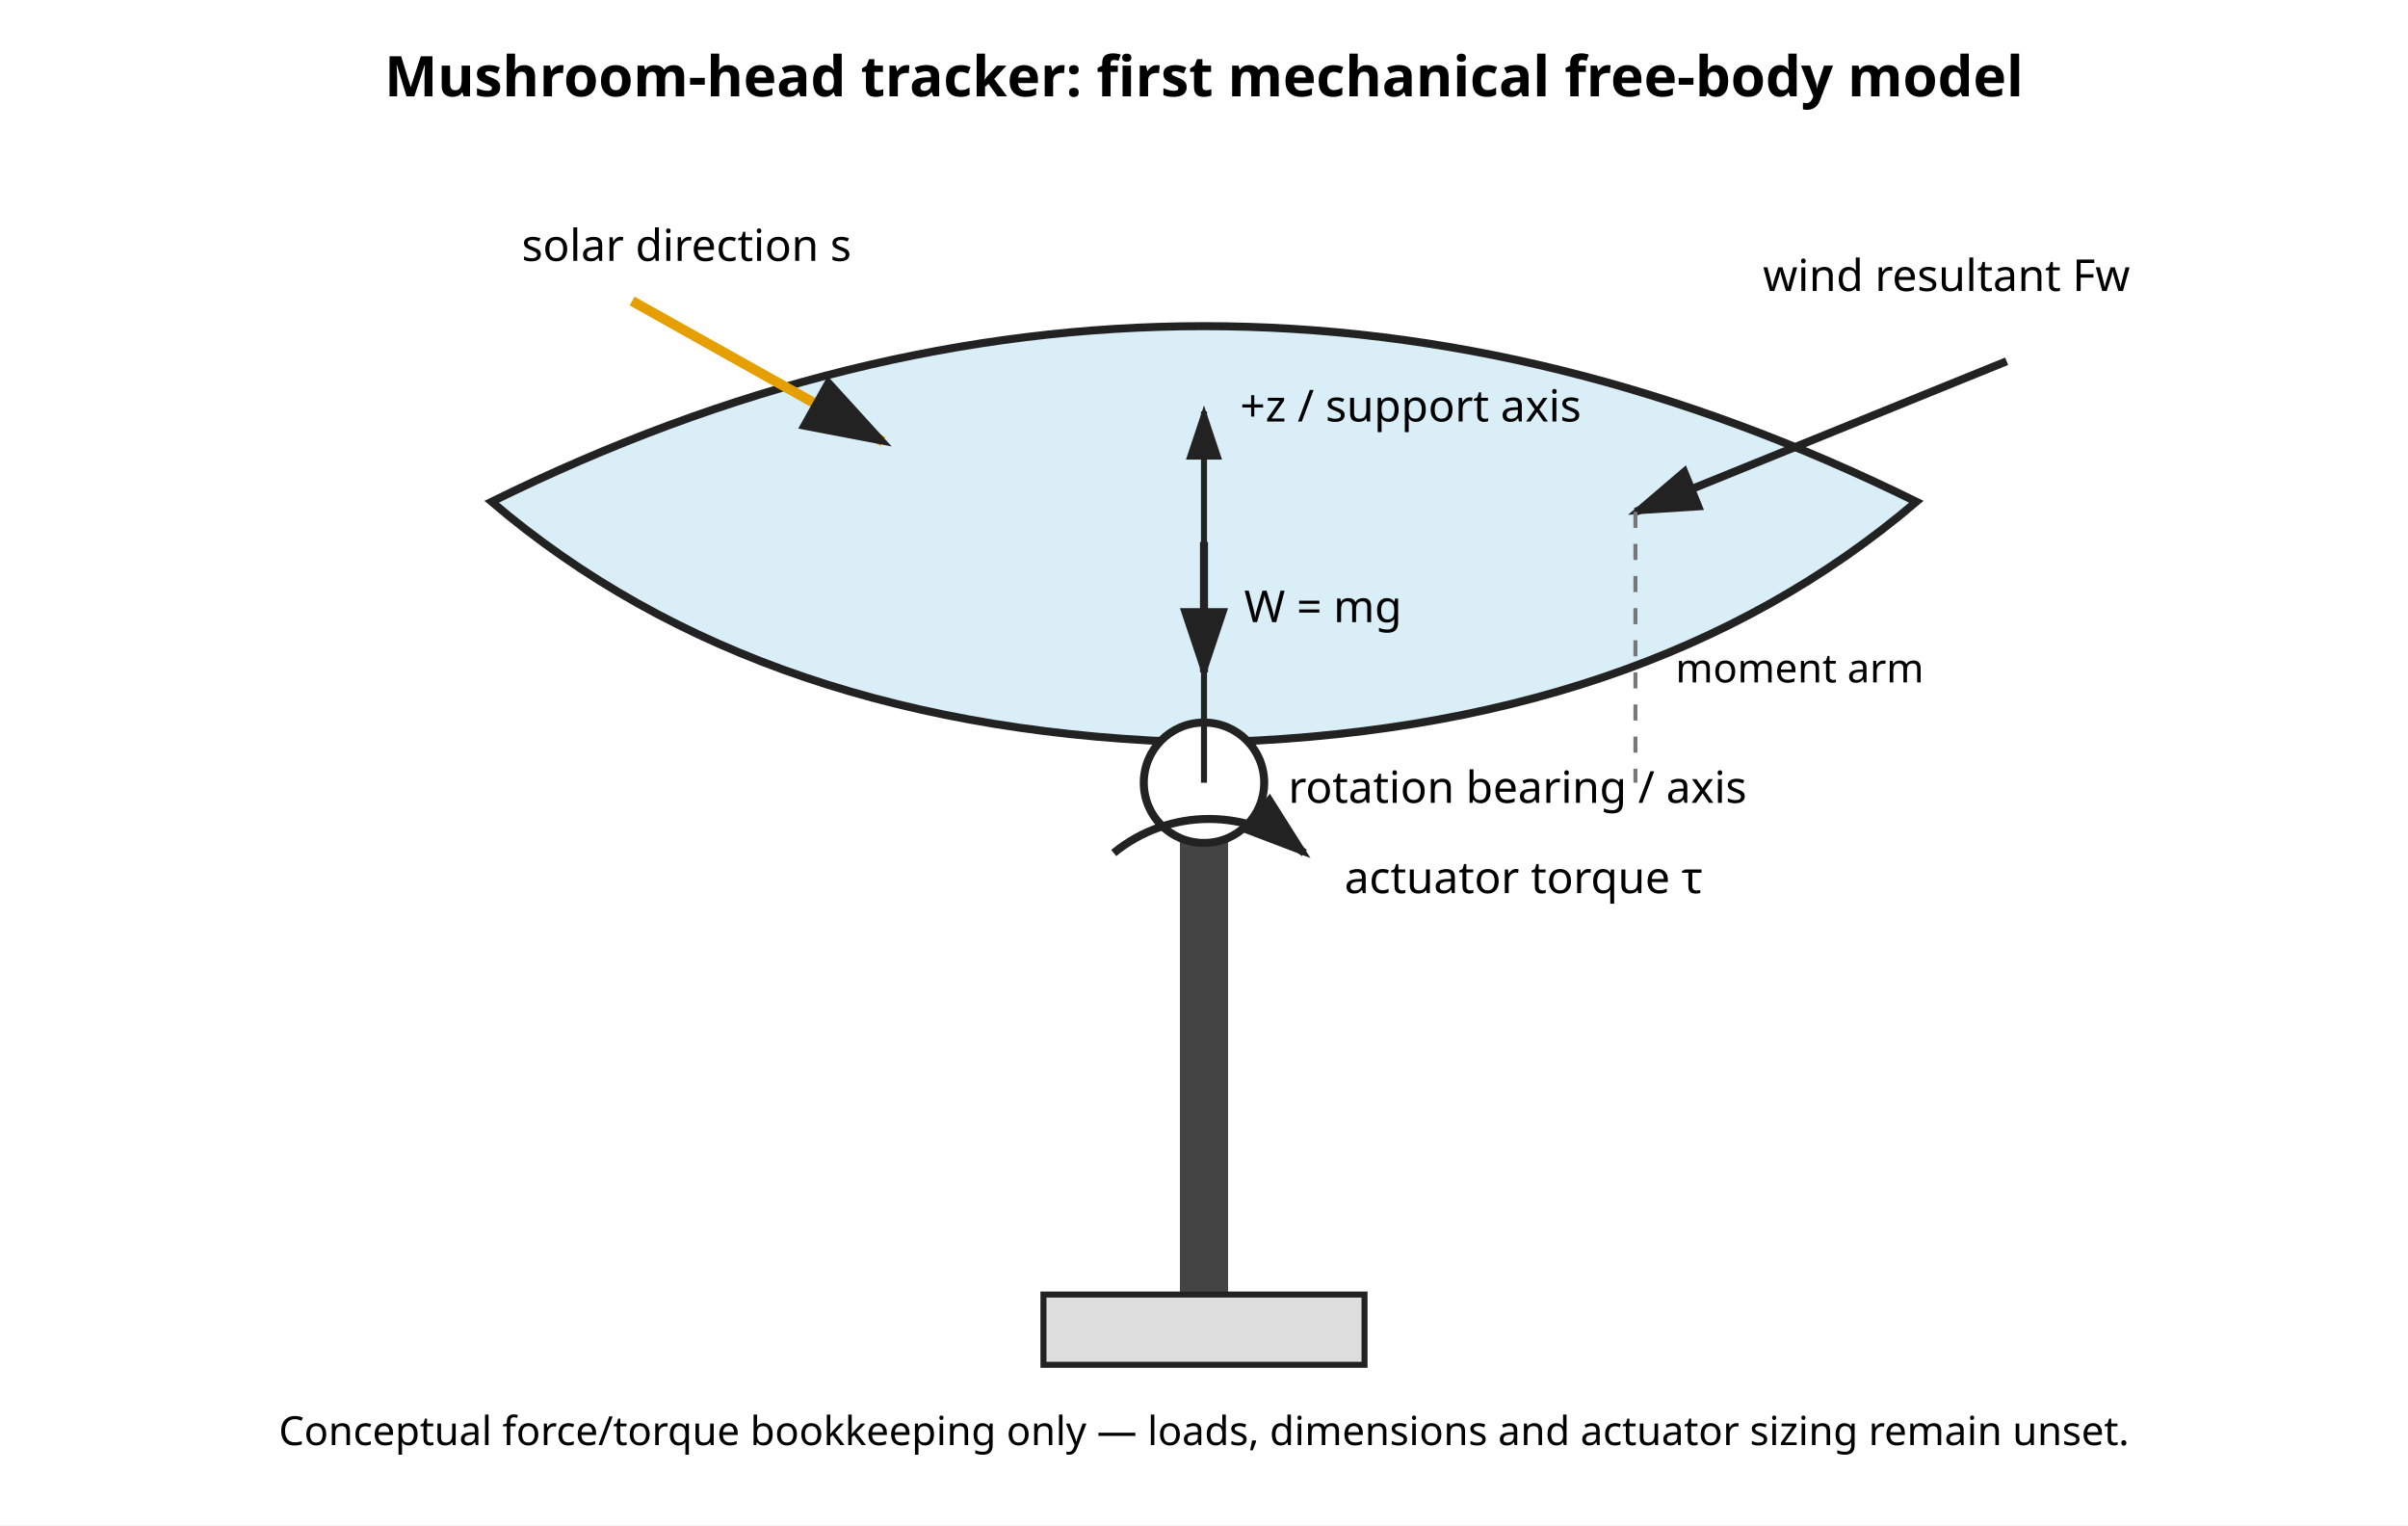
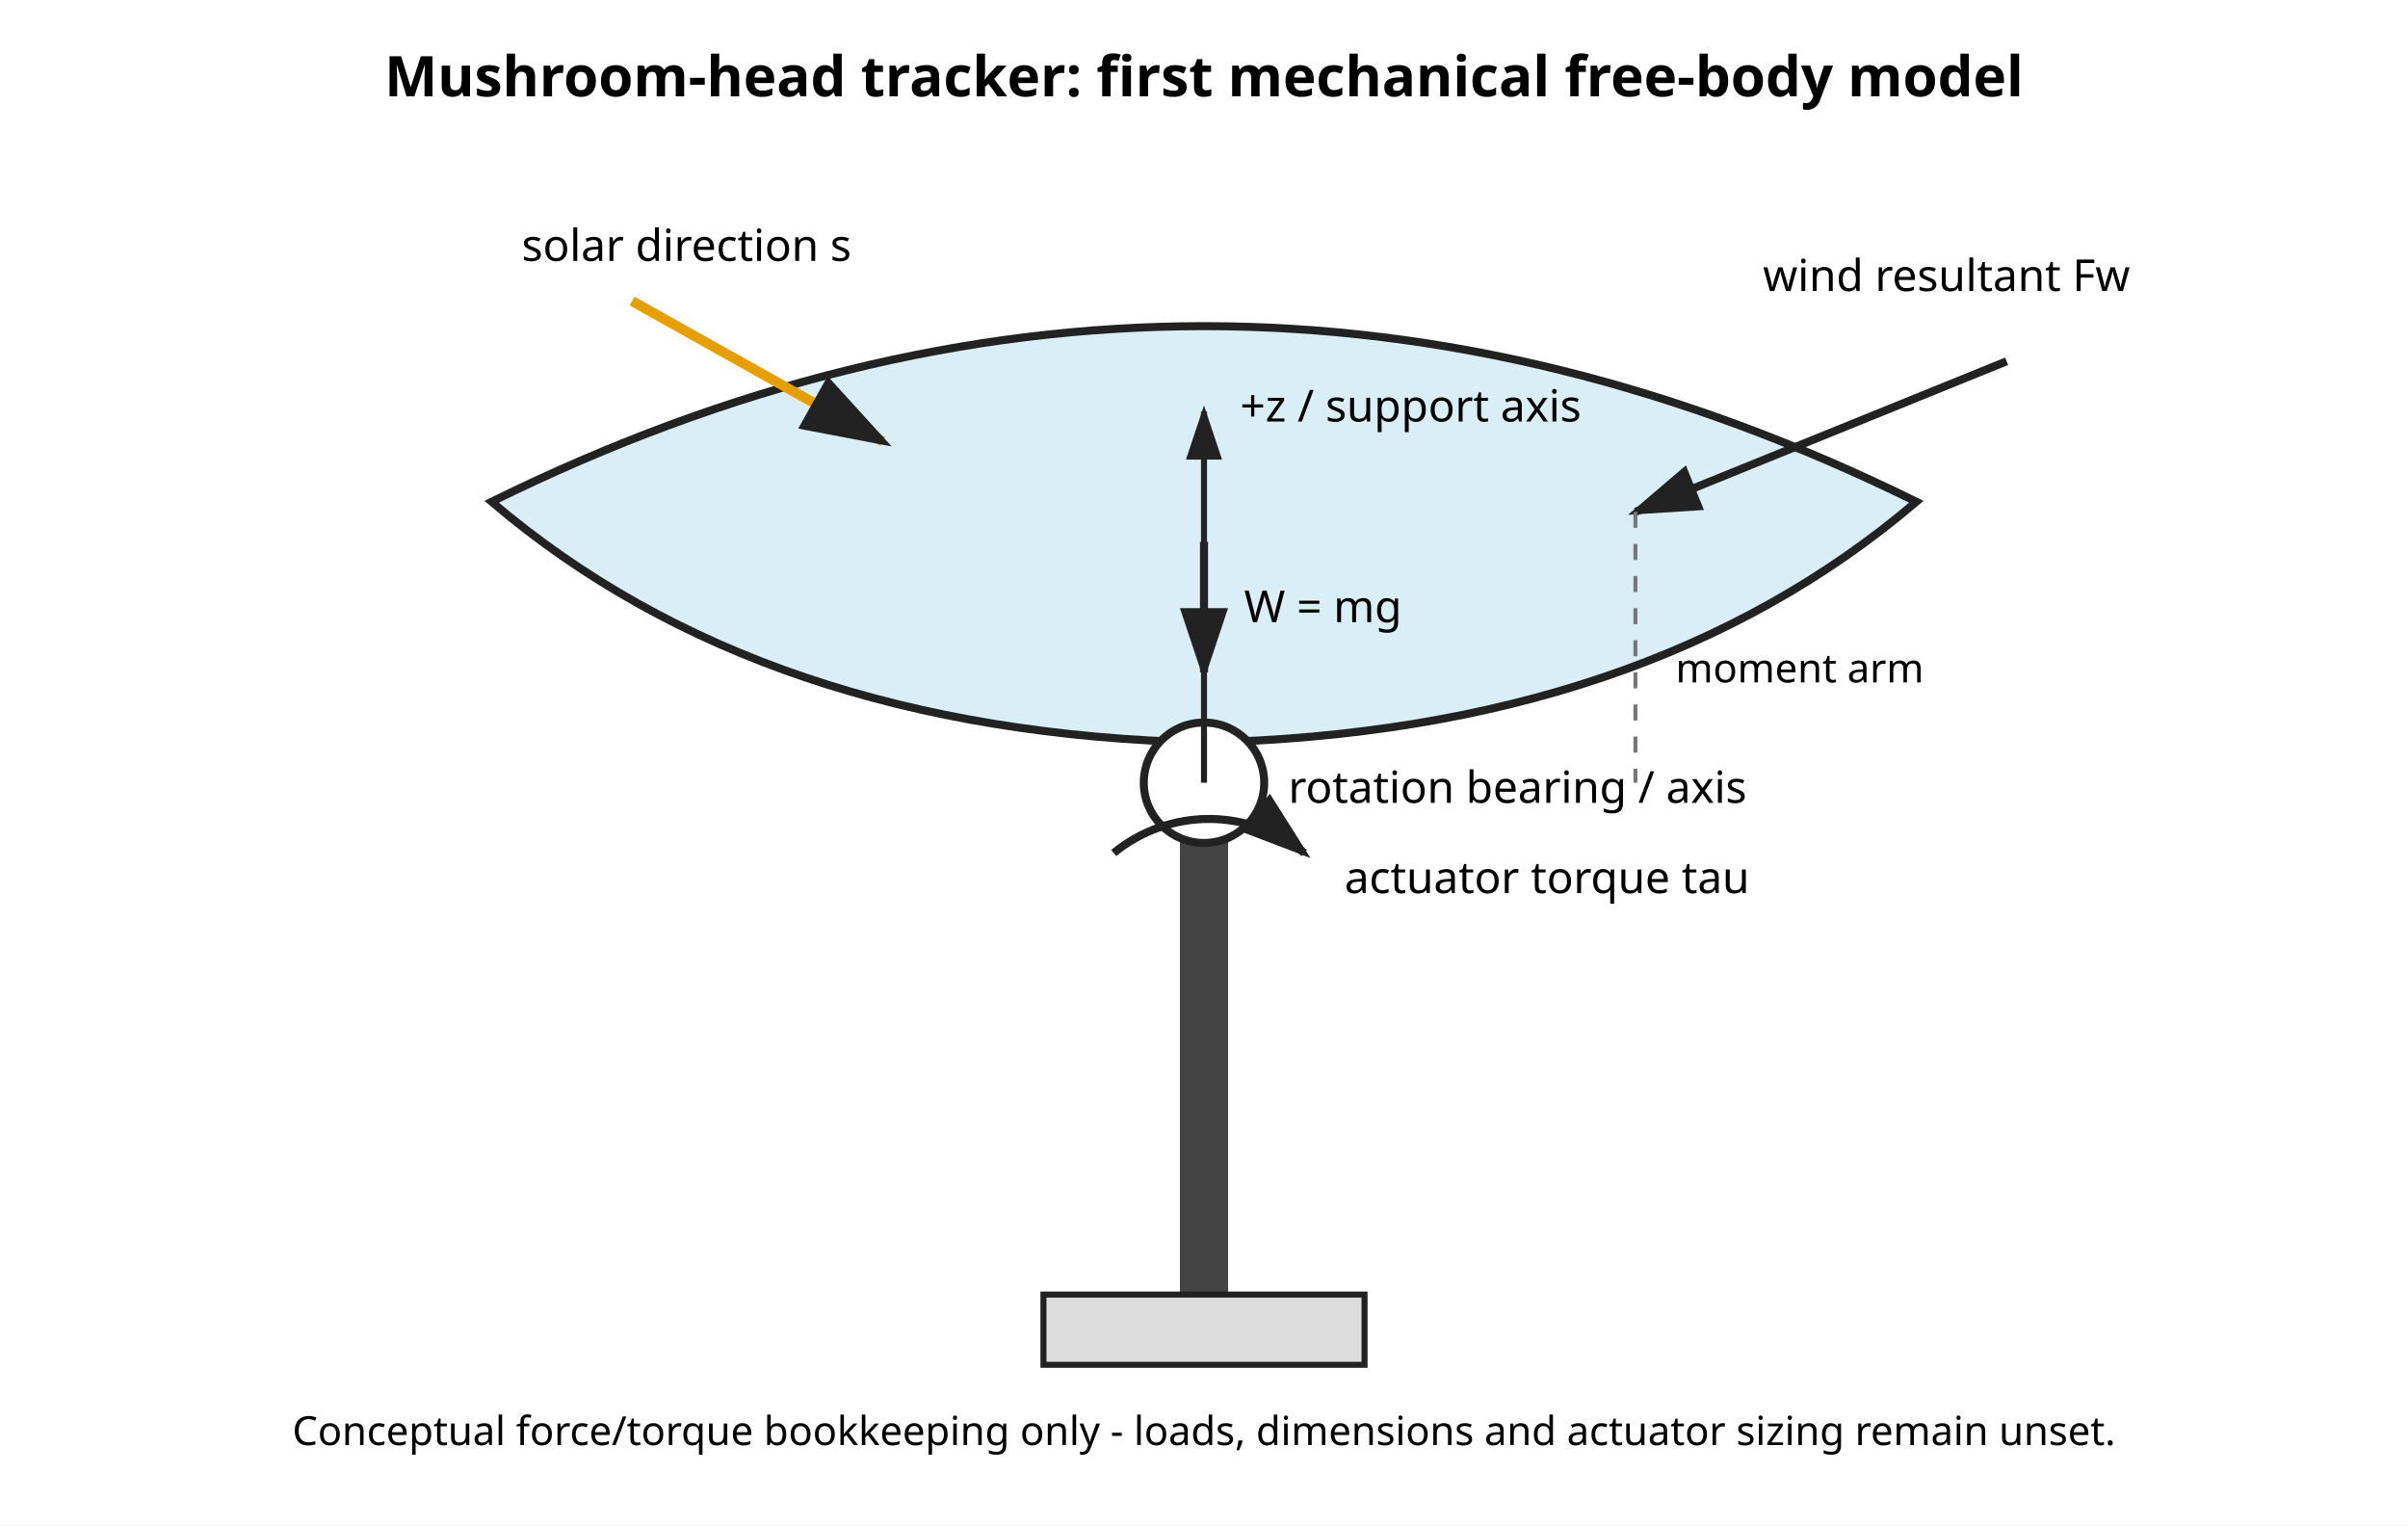
<svg xmlns="http://www.w3.org/2000/svg" width="1200" height="760" viewBox="0 0 1200 760">
  <defs>
    <marker id="arrow" markerWidth="10" markerHeight="10" refX="8" refY="3" orient="auto">
      <path d="M0,0 L0,6 L9,3 z" fill="#222" />
    </marker>
  </defs>
  <rect width="1200" height="760" fill="white" />
  <text x="600" y="48" text-anchor="middle" font-family="sans-serif" font-size="28" font-weight="bold">Mushroom-head tracker: first mechanical free-body model</text>
  <path d="M245 250 Q600 75 955 250 Q820 365 600 370 Q380 365 245 250 Z" fill="#d9eef7" stroke="#222" stroke-width="4" />
  <line x1="600" y1="365" x2="600" y2="650" stroke="#444" stroke-width="24" />
  <rect x="520" y="645" width="160" height="35" fill="#ddd" stroke="#222" stroke-width="3" />
  <circle cx="600" cy="390" r="30" fill="white" stroke="#222" stroke-width="4" />
  <text x="642" y="400" font-family="sans-serif" font-size="22">rotation bearing / axis</text>
  <line x1="600" y1="390" x2="600" y2="205" stroke="#222" stroke-width="3" marker-end="url(#arrow)" />
  <text x="618" y="210" font-family="sans-serif" font-size="22">+z / support axis</text>
  <line x1="600" y1="270" x2="600" y2="335" stroke="#222" stroke-width="4" marker-end="url(#arrow)" />
  <text x="620" y="310" font-family="sans-serif" font-size="22">W = mg</text>
  <path d="M555 425 A75 75 0 0 1 650 425" fill="none" stroke="#222" stroke-width="4" marker-end="url(#arrow)" />
-   <text x="670" y="445" font-family="sans-serif" font-size="22">actuator torque τ</text>
+   <text x="670" y="445" font-family="sans-serif" font-size="22">actuator torque tau</text>
  <line x1="1000" y1="180" x2="815" y2="255" stroke="#222" stroke-width="4" marker-end="url(#arrow)" />
  <text x="970" y="145" text-anchor="middle" font-family="sans-serif" font-size="22">wind resultant Fw</text>
  <line x1="815" y1="255" x2="815" y2="390" stroke="#777" stroke-width="2" stroke-dasharray="8,8" />
  <text x="835" y="340" font-family="sans-serif" font-size="20">moment arm</text>
  <line x1="315" y1="150" x2="440" y2="220" stroke="#e69f00" stroke-width="5" marker-end="url(#arrow)" />
  <text x="260" y="130" font-family="sans-serif" font-size="22">solar direction s</text>
-   <text x="600" y="720" text-anchor="middle" font-family="sans-serif" font-size="20">Conceptual force/torque bookkeeping only — loads, dimensions and actuator sizing remain unset.</text>
+   <text x="600" y="720" text-anchor="middle" font-family="sans-serif" font-size="20">Conceptual force/torque bookkeeping only - loads, dimensions and actuator sizing remain unset.</text>
</svg>
